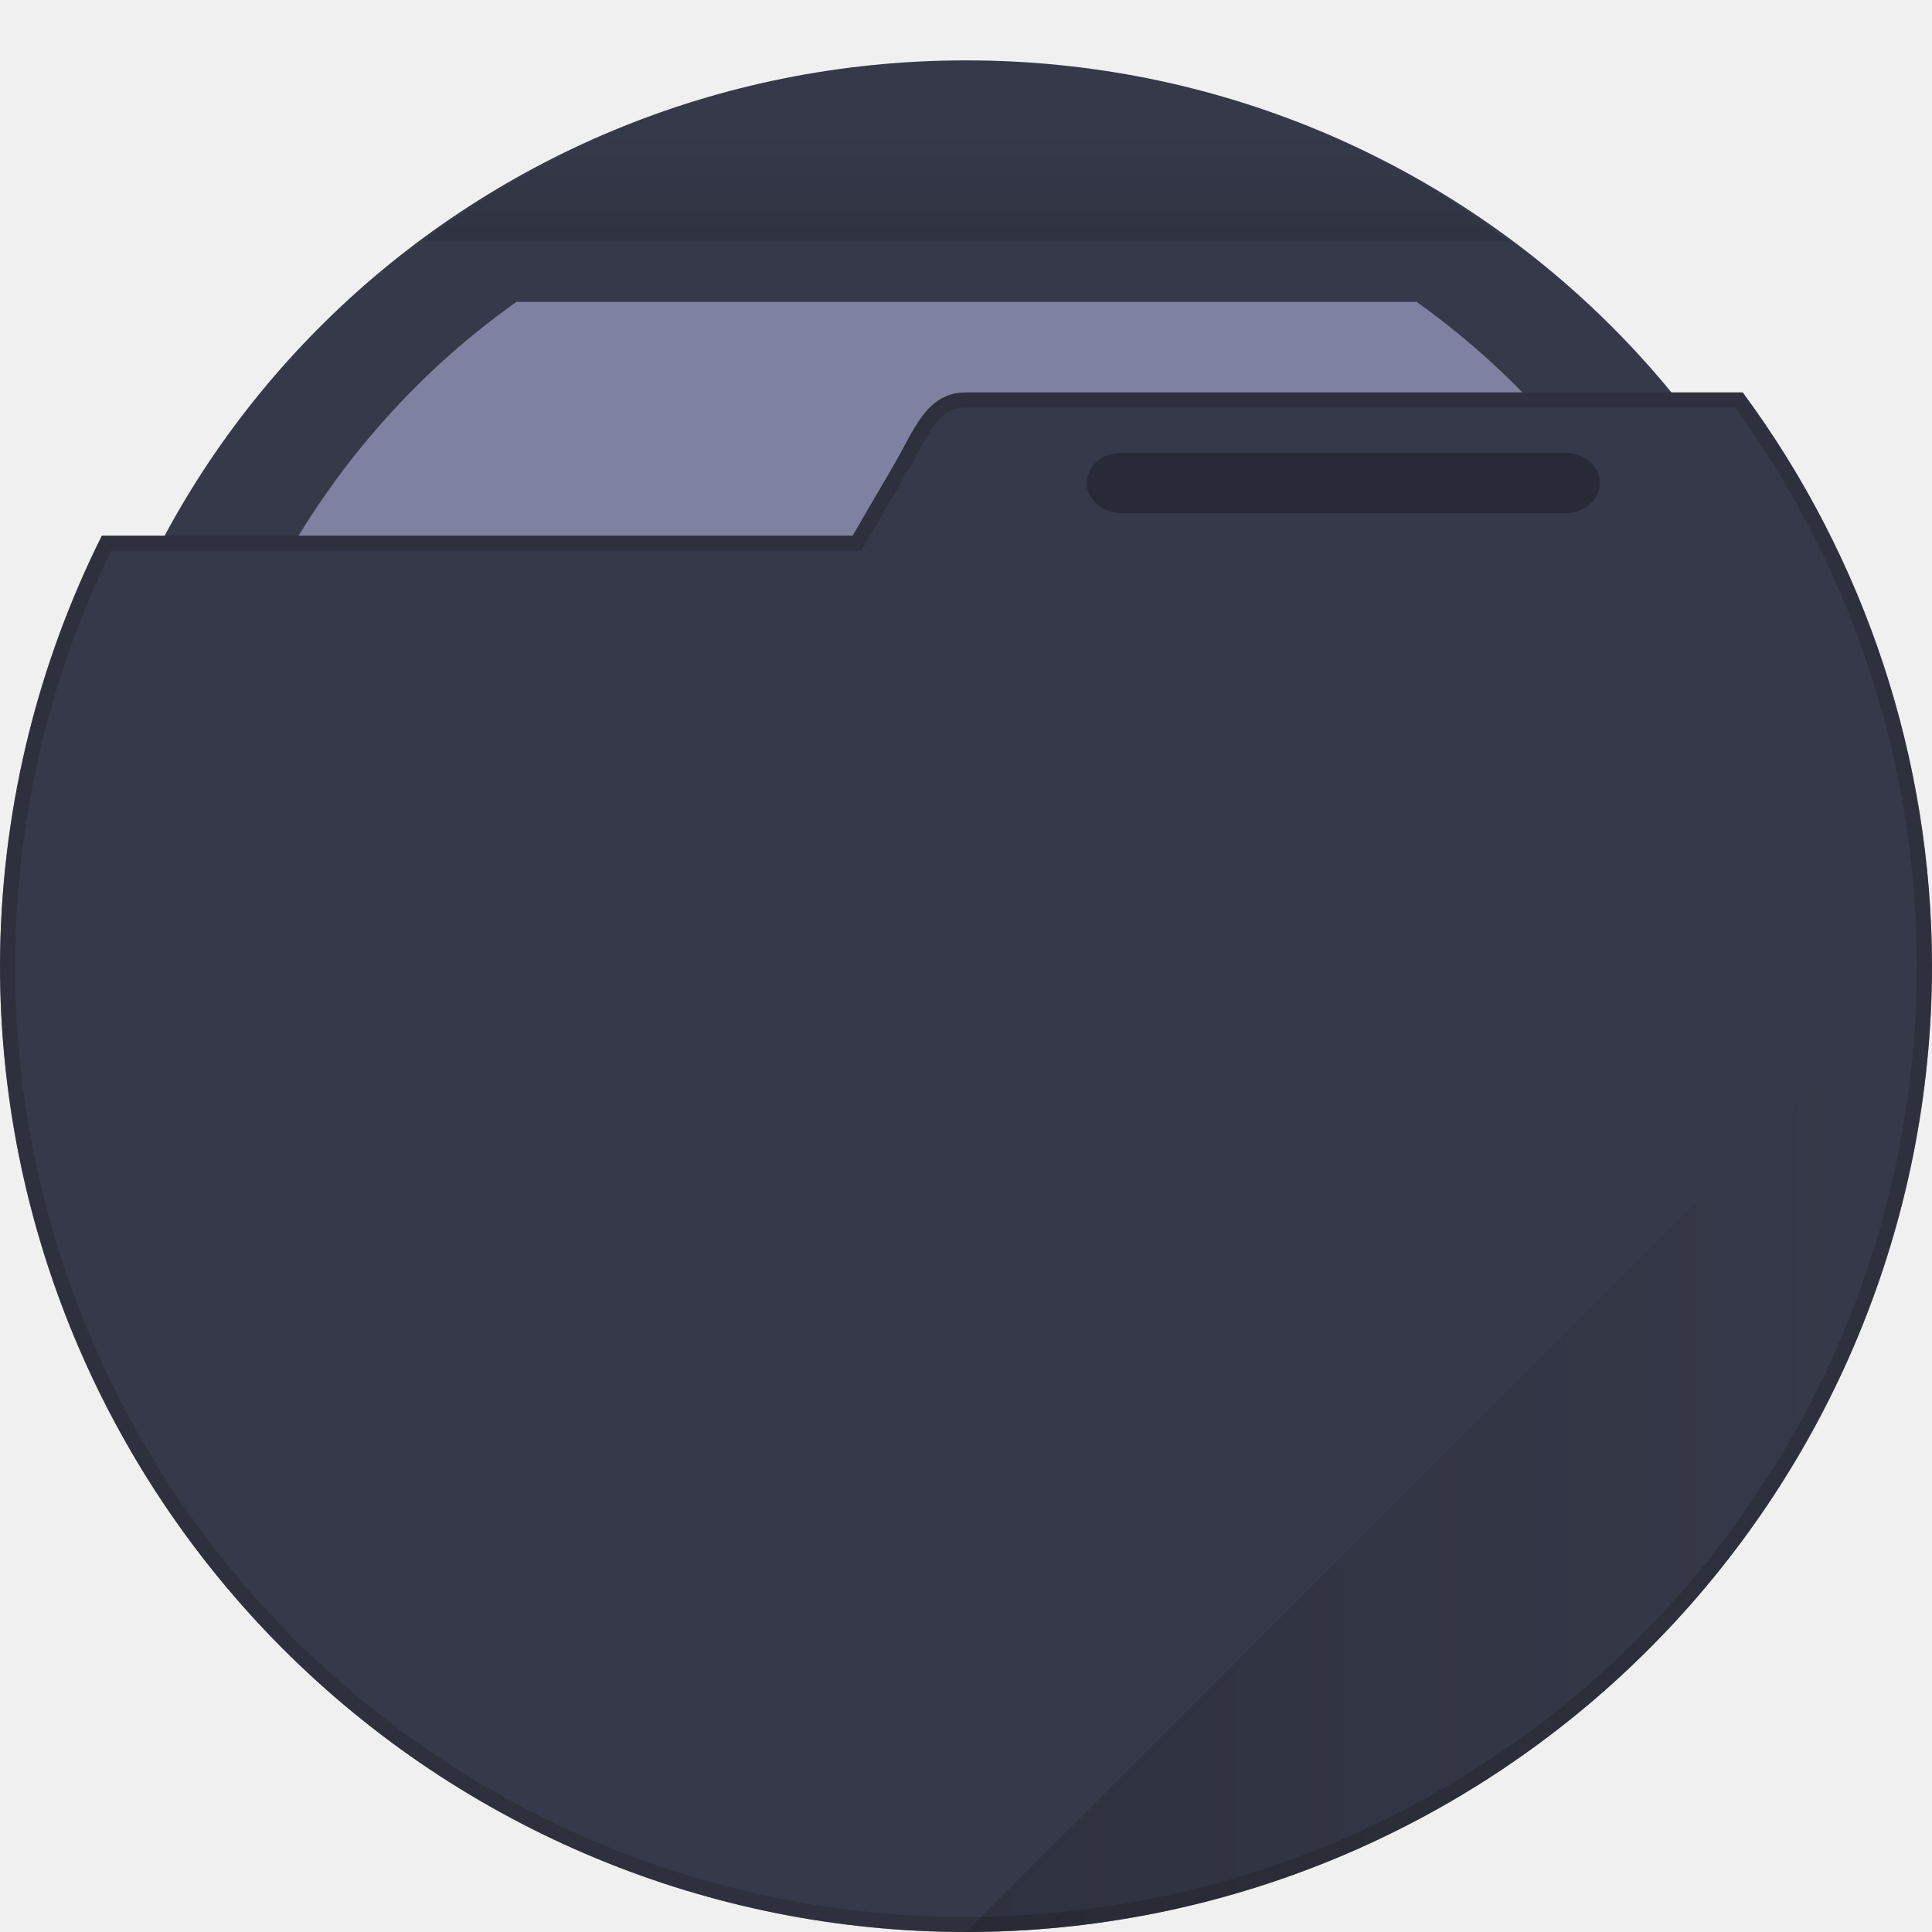
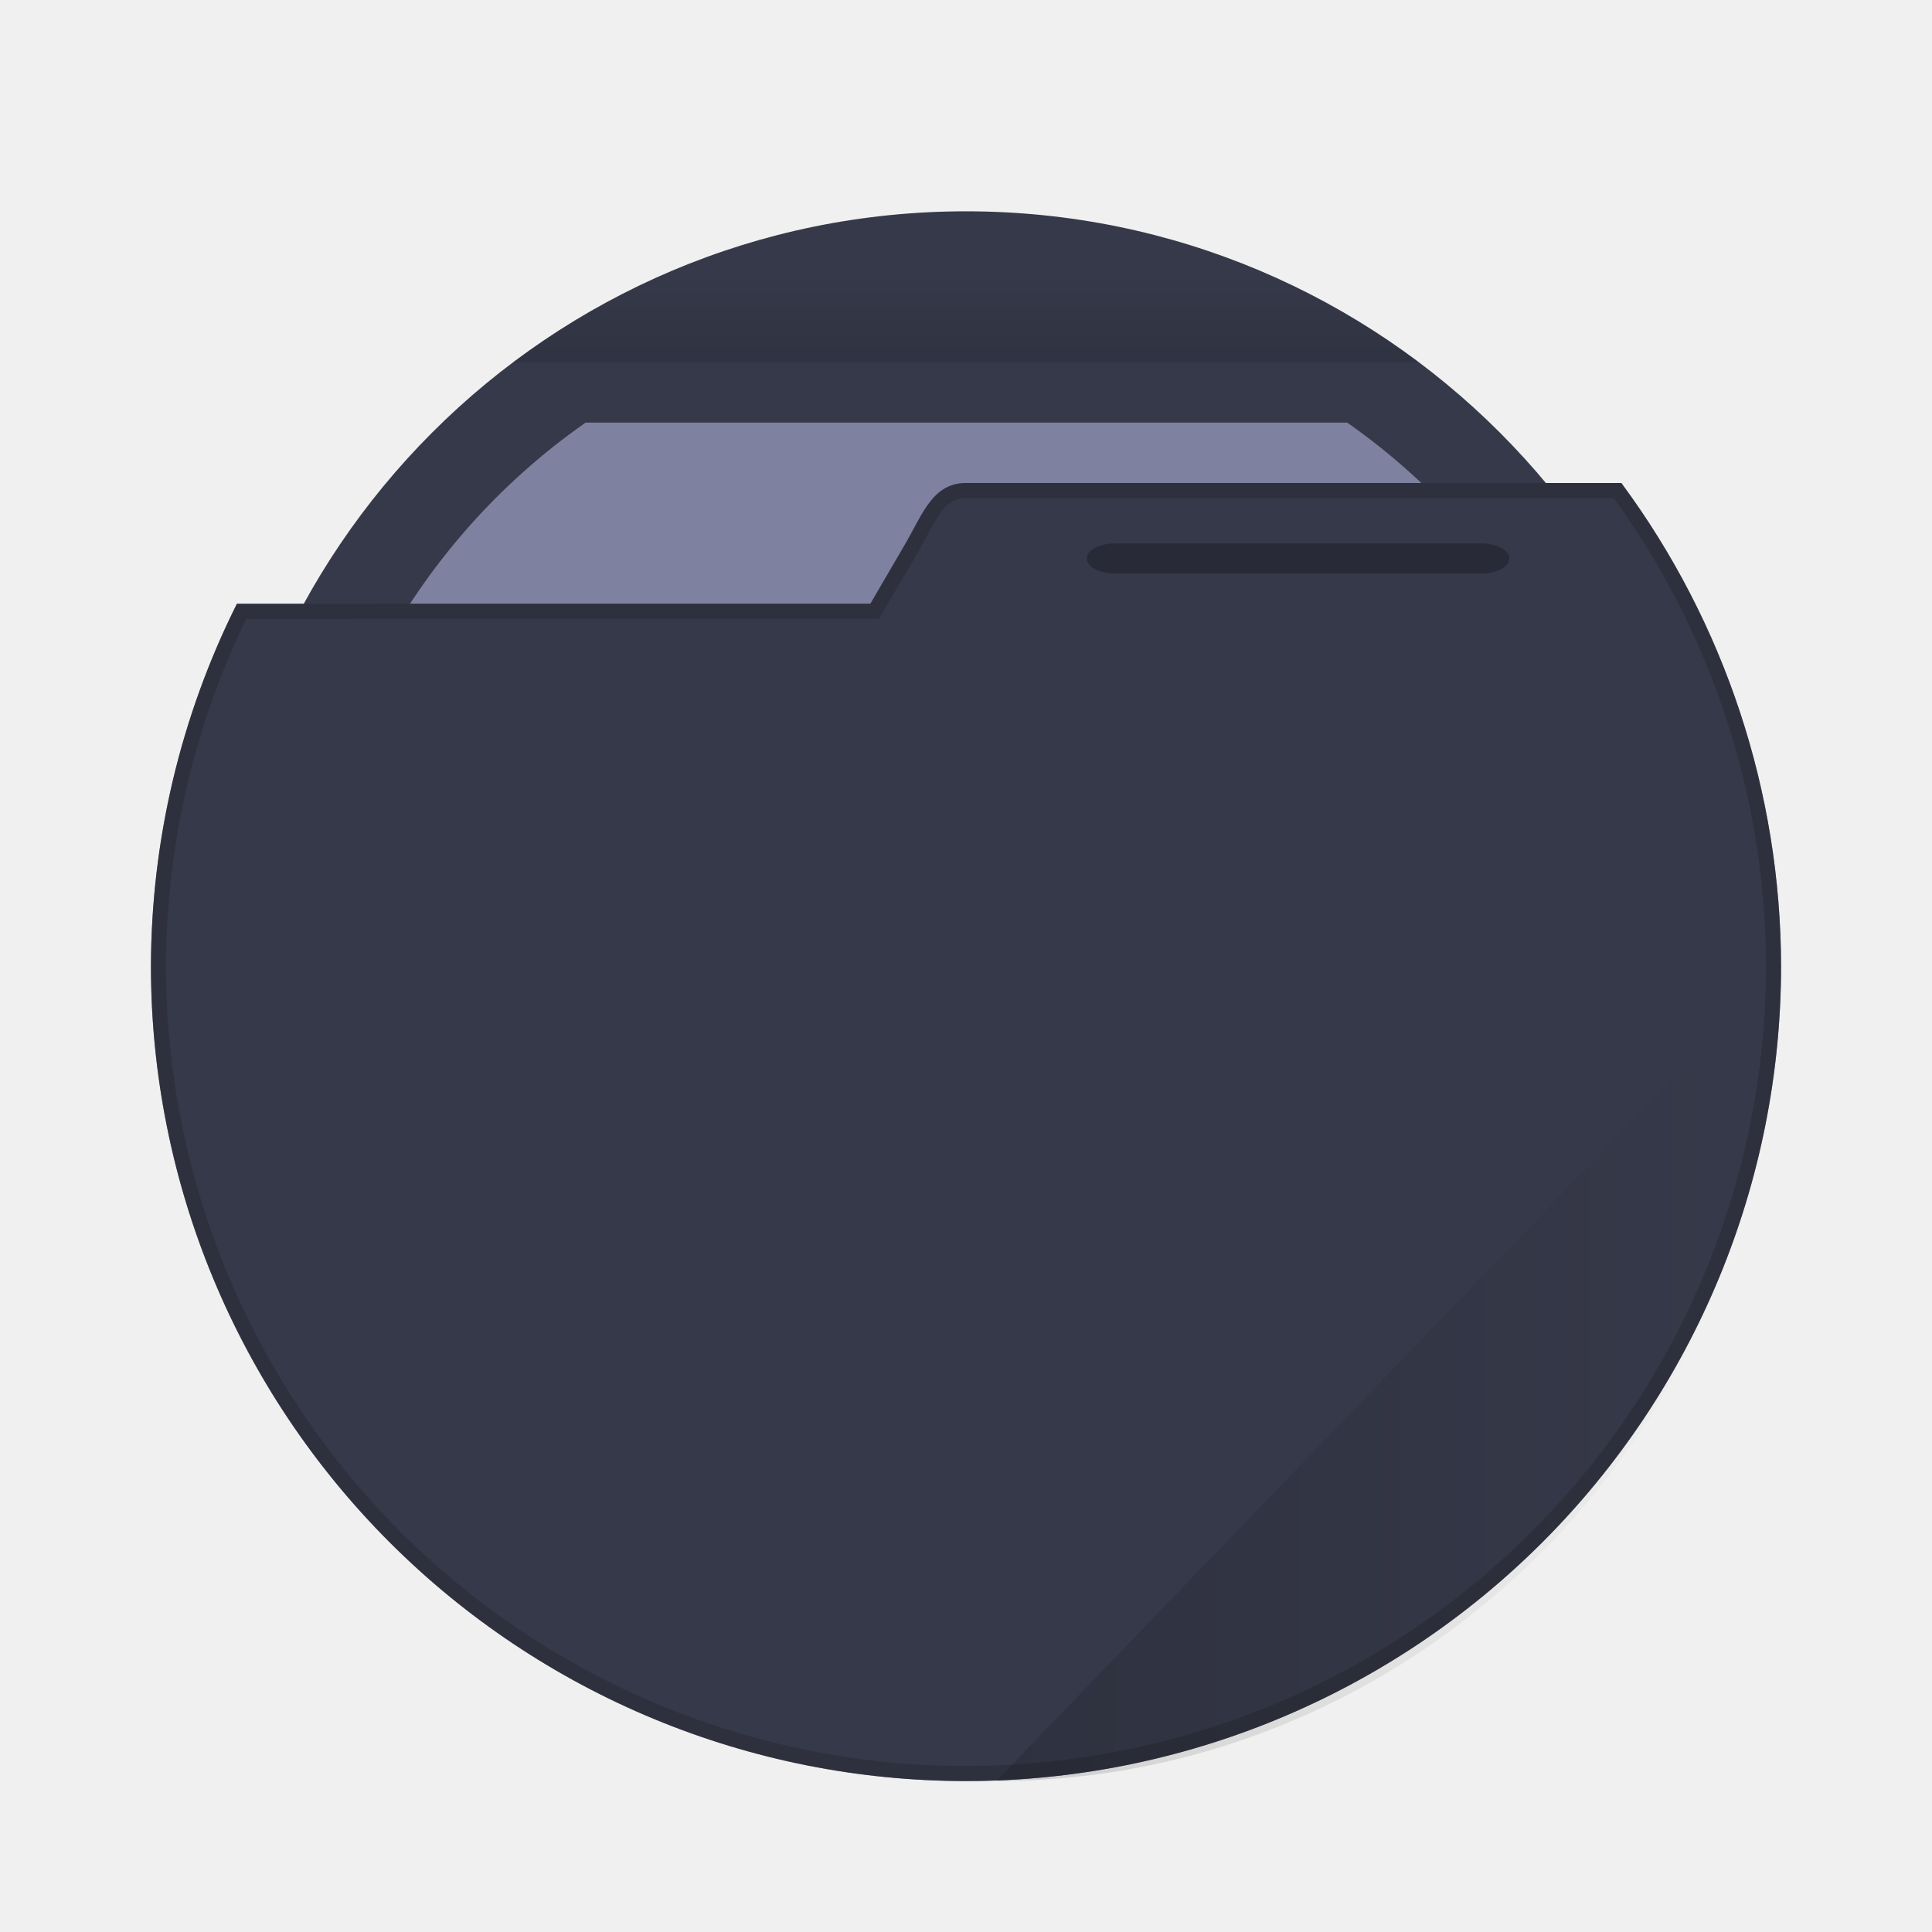
<svg xmlns="http://www.w3.org/2000/svg" width="64" height="64" viewBox="0 0 64 64" fill="none">
-   <g clip-path="url(#clip0)">
-     <path d="M32 61C48.568 61 62 47.792 62 31.5C62 15.208 48.568 2 32 2C15.431 2 2 15.208 2 31.5C2 47.792 15.431 61 32 61Z" fill="#363949" />
-     <path d="M17.107 10C13.683 12.43 10.886 15.661 8.952 19.421C7.019 23.181 6.006 27.359 6 31.6C6 38.602 8.739 45.317 13.615 50.268C16.029 52.719 18.896 54.664 22.05 55.991C25.205 57.317 28.586 58 32 58C38.896 58 45.509 55.219 50.385 50.268C55.261 45.317 58 38.602 58 31.6C57.997 27.361 56.989 23.186 55.062 19.426C53.134 15.666 50.343 12.433 46.925 10H17.107Z" fill="#7E82A0" />
-     <path opacity="0.15" d="M31.98 2C25.494 2.024 19.189 4.128 14 8H50C44.8 4.12 38.48 2.015 31.98 2V2Z" fill="url(#paint0_linear)" />
-     <path d="M31.998 13C30.689 13.003 30.289 14.237 29.627 15.375L28.248 17.742L3.375 17.744C1.168 22.164 0.013 27.036 0 31.977C0 40.47 3.371 48.615 9.373 54.621C12.344 57.594 15.872 59.953 19.754 61.562C23.637 63.172 27.798 64 32 64C40.487 64 48.626 60.626 54.627 54.621C60.629 48.615 64 40.47 64 31.977C63.986 25.144 61.789 18.494 57.729 13H32.002L31.998 13Z" fill="#363949" />
-     <path d="M29.843 15.501L29.843 15.5C29.956 15.307 30.063 15.107 30.166 14.916C30.215 14.823 30.264 14.732 30.312 14.644C30.462 14.371 30.608 14.124 30.768 13.914C31.083 13.505 31.444 13.252 31.998 13.25L32.001 13.25H32.002H57.603C61.583 18.682 63.736 25.24 63.75 31.977C63.75 40.404 60.405 48.486 54.451 54.444C48.496 60.403 40.421 63.75 32 63.75C27.831 63.75 23.702 62.928 19.85 61.332C15.998 59.735 12.498 57.395 9.549 54.444C3.595 48.486 0.25 40.404 0.25 31.977C0.263 27.126 1.385 22.343 3.53 17.994L28.248 17.992L28.391 17.992L28.464 17.868L29.843 15.501Z" stroke="#292B34" stroke-opacity="0.55" stroke-width="0.5" />
-     <path opacity="0.25" d="M51.865 15H37.135C36.508 15 36 15.448 36 16C36 16.552 36.508 17 37.135 17H51.865C52.492 17 53 16.552 53 16C53 15.448 52.492 15 51.865 15Z" fill="black" />
-     <path opacity="0.15" d="M64 32L32 64C40.487 64 48.626 60.629 54.627 54.628C60.629 48.626 64 40.487 64 32Z" fill="url(#paint1_linear)" />
-   </g>
+   <path d="M32 57C45.807 57 57 45.807 57 32C57 18.193 45.807 7 32 7C18.193 7 7 18.193 7 32C7 45.807 18.193 57 32 57Z" fill="#363949" />
+   <path d="M19.398 14C16.501 16.025 14.134 18.718 12.498 21.851C10.862 24.984 10.005 28.465 10 32C10 37.835 12.318 43.431 16.444 47.556C18.486 49.599 20.912 51.22 23.581 52.325C26.25 53.431 29.111 54 32 54C37.835 54 43.431 51.682 47.556 47.556C51.682 43.431 54 37.835 54 32C53.998 28.468 53.145 24.988 51.514 21.855C49.883 18.722 47.521 16.028 44.629 14H19.398Z" fill="#7E82A0" />
+   <path opacity="0.15" d="M31.983 7C26.578 7.02 21.324 8.773 17 12H47C42.667 8.766 37.4 7.013 31.983 7Z" fill="url(#paint0_linear)" />
+   <path d="M31.998 16C30.894 16.003 30.557 17.043 29.998 18.002L28.834 19.998L7.848 20C5.985 23.727 5.011 27.834 5 32C5 39.161 7.845 46.028 12.908 51.092C15.415 53.599 18.392 55.588 21.668 56.945C24.943 58.302 28.454 59 32 59C39.161 59 46.028 56.155 51.092 51.092C56.155 46.028 59 39.161 59 32C58.989 26.239 57.135 20.632 53.709 16H32.002L31.998 16Z" fill="#363949" />
+   <path d="M30.214 18.128L30.214 18.128C30.309 17.964 30.4 17.795 30.487 17.633C30.529 17.555 30.57 17.478 30.61 17.405C30.736 17.175 30.858 16.969 30.992 16.795C31.252 16.456 31.546 16.251 31.999 16.25L32 16.25H32.002H53.583C56.929 20.82 58.739 26.334 58.75 32C58.75 39.095 55.932 45.899 50.915 50.915C45.898 55.932 39.094 58.75 32 58.75C28.487 58.75 25.009 58.058 21.763 56.714C18.518 55.37 15.569 53.399 13.085 50.915C8.068 45.898 5.25 39.095 5.25 32C5.261 27.924 6.202 23.905 8.003 20.25L28.834 20.248L28.978 20.248L29.05 20.124L30.214 18.128Z" stroke="#292B34" stroke-opacity="0.55" stroke-width="0.5" />
+   <path opacity="0.25" d="M49.065 18H36.935C36.419 18 36 18.224 36 18.5C36 18.776 36.419 19 36.935 19H49.065C49.581 19 50 18.776 50 18.5C50 18.224 49.581 18 49.065 18Z" fill="black" />
+   <path opacity="0.15" d="M59 32L33 59C39.896 59 46.509 56.155 51.385 51.092C56.261 46.028 59 39.161 59 32Z" fill="url(#paint1_linear)" />
  <defs>
-     <linearGradient id="paint0_linear" x1="31.98" y1="9.2" x2="31.98" y2="4.4" gradientUnits="userSpaceOnUse">
+     <linearGradient id="paint0_linear" x1="31.983" y1="13" x2="31.983" y2="9" gradientUnits="userSpaceOnUse">
      <stop />
      <stop offset="1" stop-opacity="0" />
    </linearGradient>
-     <linearGradient id="paint1_linear" x1="29.63" y1="46.222" x2="61.63" y2="46.222" gradientUnits="userSpaceOnUse">
+     <linearGradient id="paint1_linear" x1="31.074" y1="44" x2="57.074" y2="44" gradientUnits="userSpaceOnUse">
      <stop />
      <stop offset="1" stop-opacity="0" />
    </linearGradient>
-     <clipPath id="clip0">
-       <rect width="64" height="64" fill="white" />
-     </clipPath>
  </defs>
</svg>
